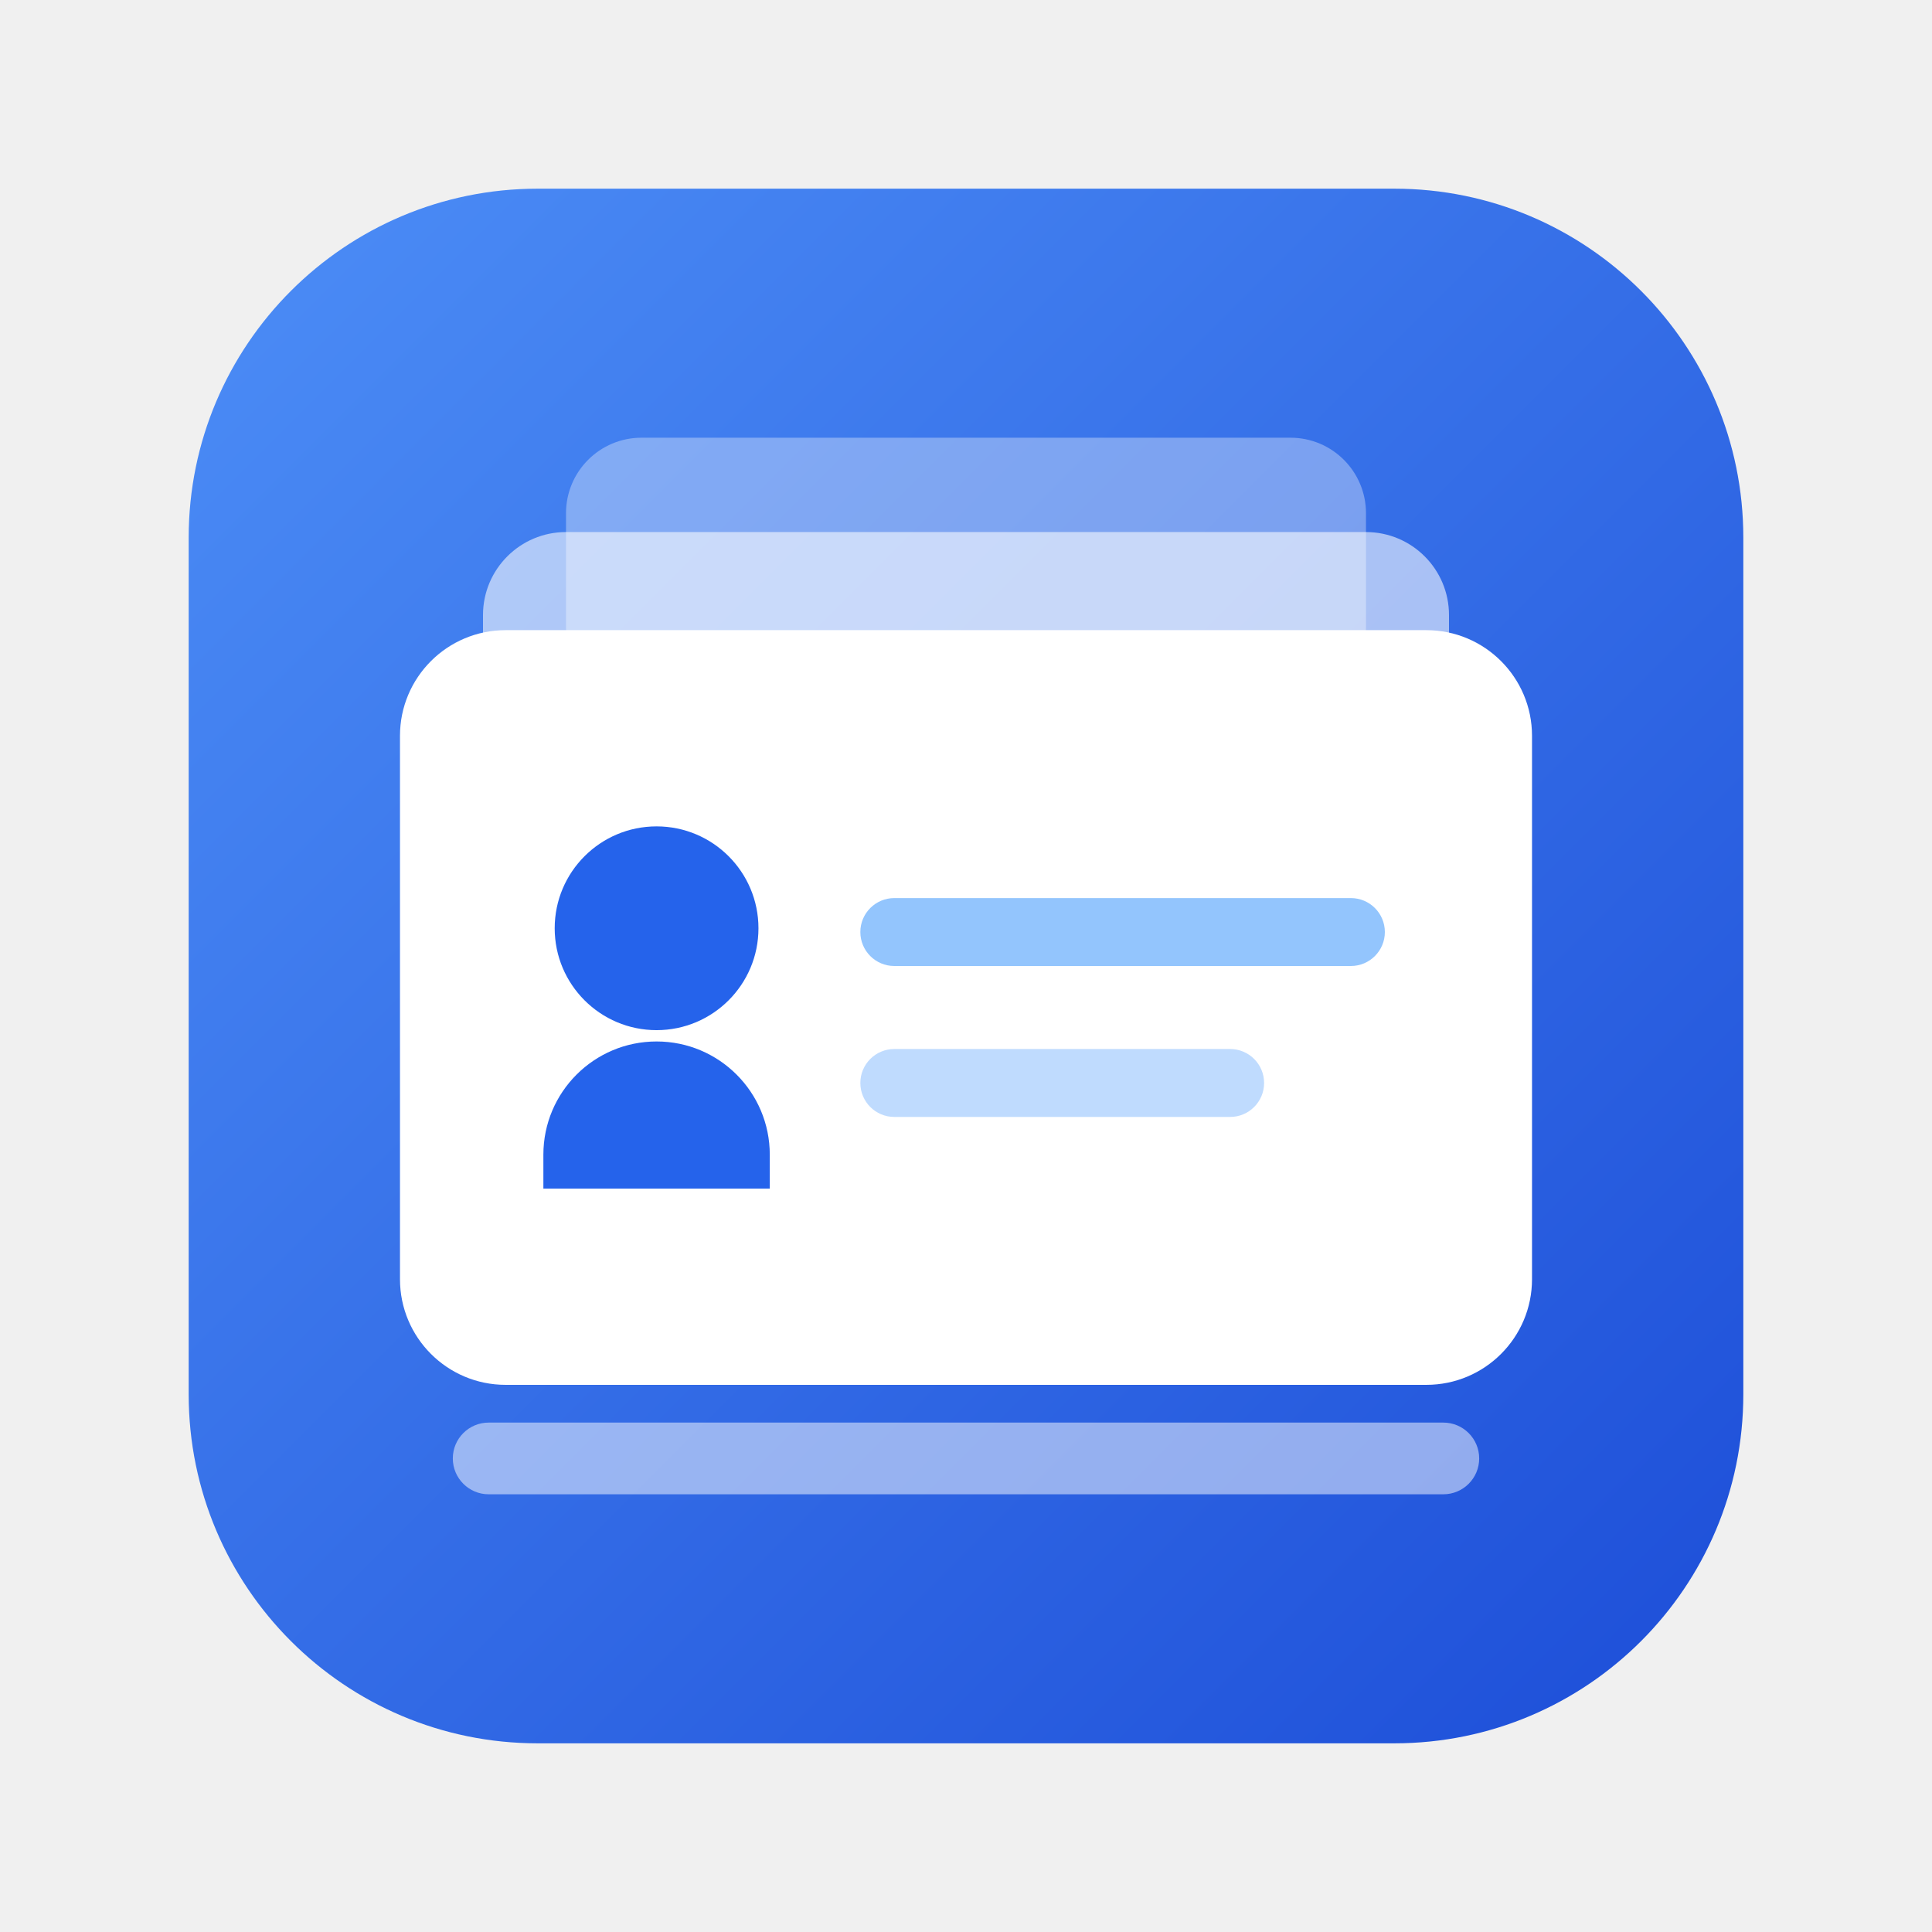
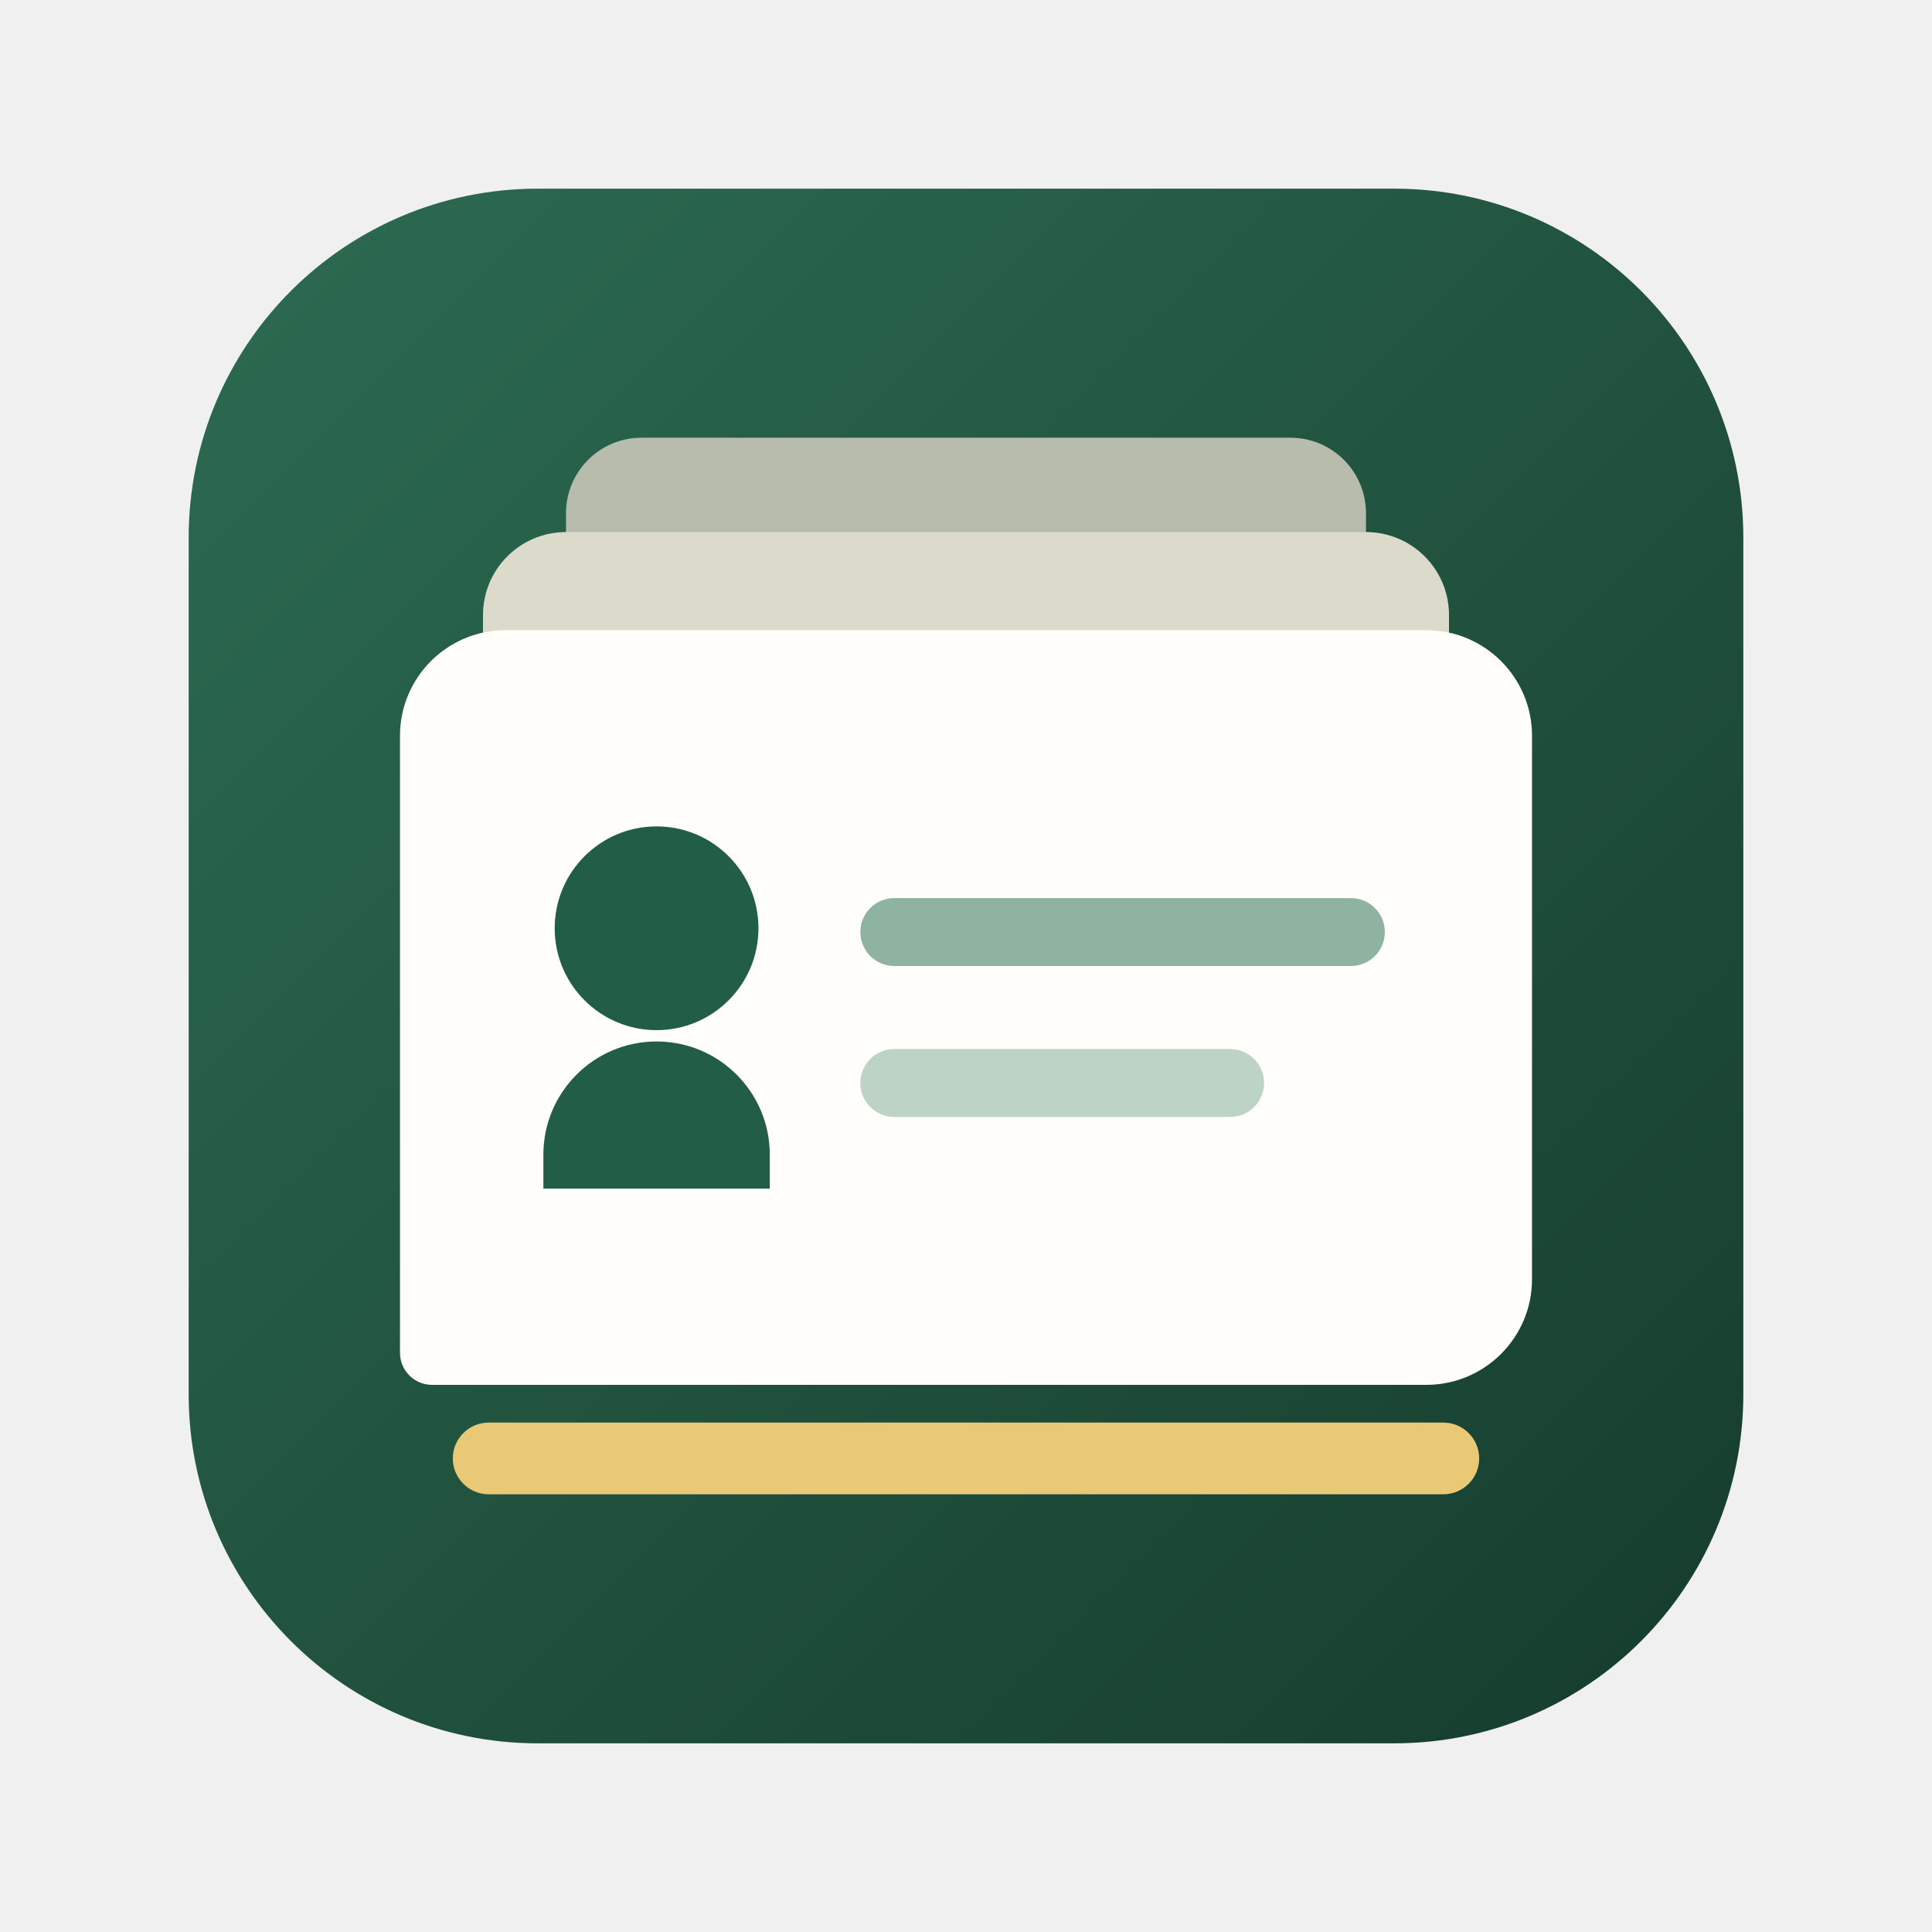
<svg xmlns="http://www.w3.org/2000/svg" width="1024" height="1024" viewBox="0 0 1024 1024" role="img" aria-label="Rolodex">
  <defs>
    <linearGradient id="tile" x1="0" y1="0" x2="1" y2="1">
-       <stop offset="0" stop-color="#4C8DF6" />
-       <stop offset="1" stop-color="#1D4ED8" />
+       <stop offset="0" stop-color="#2C6B51" />
+       <stop offset="1" stop-color="#163C2D" />
    </linearGradient>
  </defs>
  <rect x="100" y="100" width="824" height="824" rx="185" fill="url(#tile)" />
-   <rect x="300" y="232" width="424" height="140" rx="40" fill="#ffffff" opacity=".34" />
-   <rect x="256" y="282" width="512" height="150" rx="44" fill="#ffffff" opacity=".58" />
-   <rect x="212" y="334" width="600" height="400" rx="56" fill="#ffffff" />
-   <rect x="240" y="754" width="544" height="38" rx="19" fill="#ffffff" opacity=".5" />
-   <circle cx="348" cy="492" r="54" fill="#2563EB" />
-   <path d="M288 630v-18a60 60 0 0 1 120 0v18z" fill="#2563EB" />
-   <rect x="456" y="476" width="278" height="36" rx="18" fill="#93C5FD" />
-   <rect x="456" y="556" width="214" height="36" rx="18" fill="#BFDBFE" />
+   <rect x="300" y="232" width="424" height="140" rx="40" fill="#B7BCAC" />
+   <rect x="256" y="282" width="512" height="150" rx="44" fill="#DCDACB" />
+   <rect x="240" y="754" width="544" height="38" rx="19" fill="#E9C976" />
+   <path d="M268 334h488a56 56 0 0 1 56 56v288a56 56 0 0 1-56 56H229a17 17 0 0 1-17-17V390a56 56 0 0 1 56-56z" fill="#FFFEFA" />
+   <circle cx="348" cy="492" r="54" fill="#215E45" />
+   <path d="M288 630v-18a60 60 0 0 1 120 0v18z" fill="#215E45" />
+   <rect x="456" y="476" width="278" height="36" rx="18" fill="#8FB3A1" />
+   <rect x="456" y="556" width="214" height="36" rx="18" fill="#BCD3C5" />
</svg>
